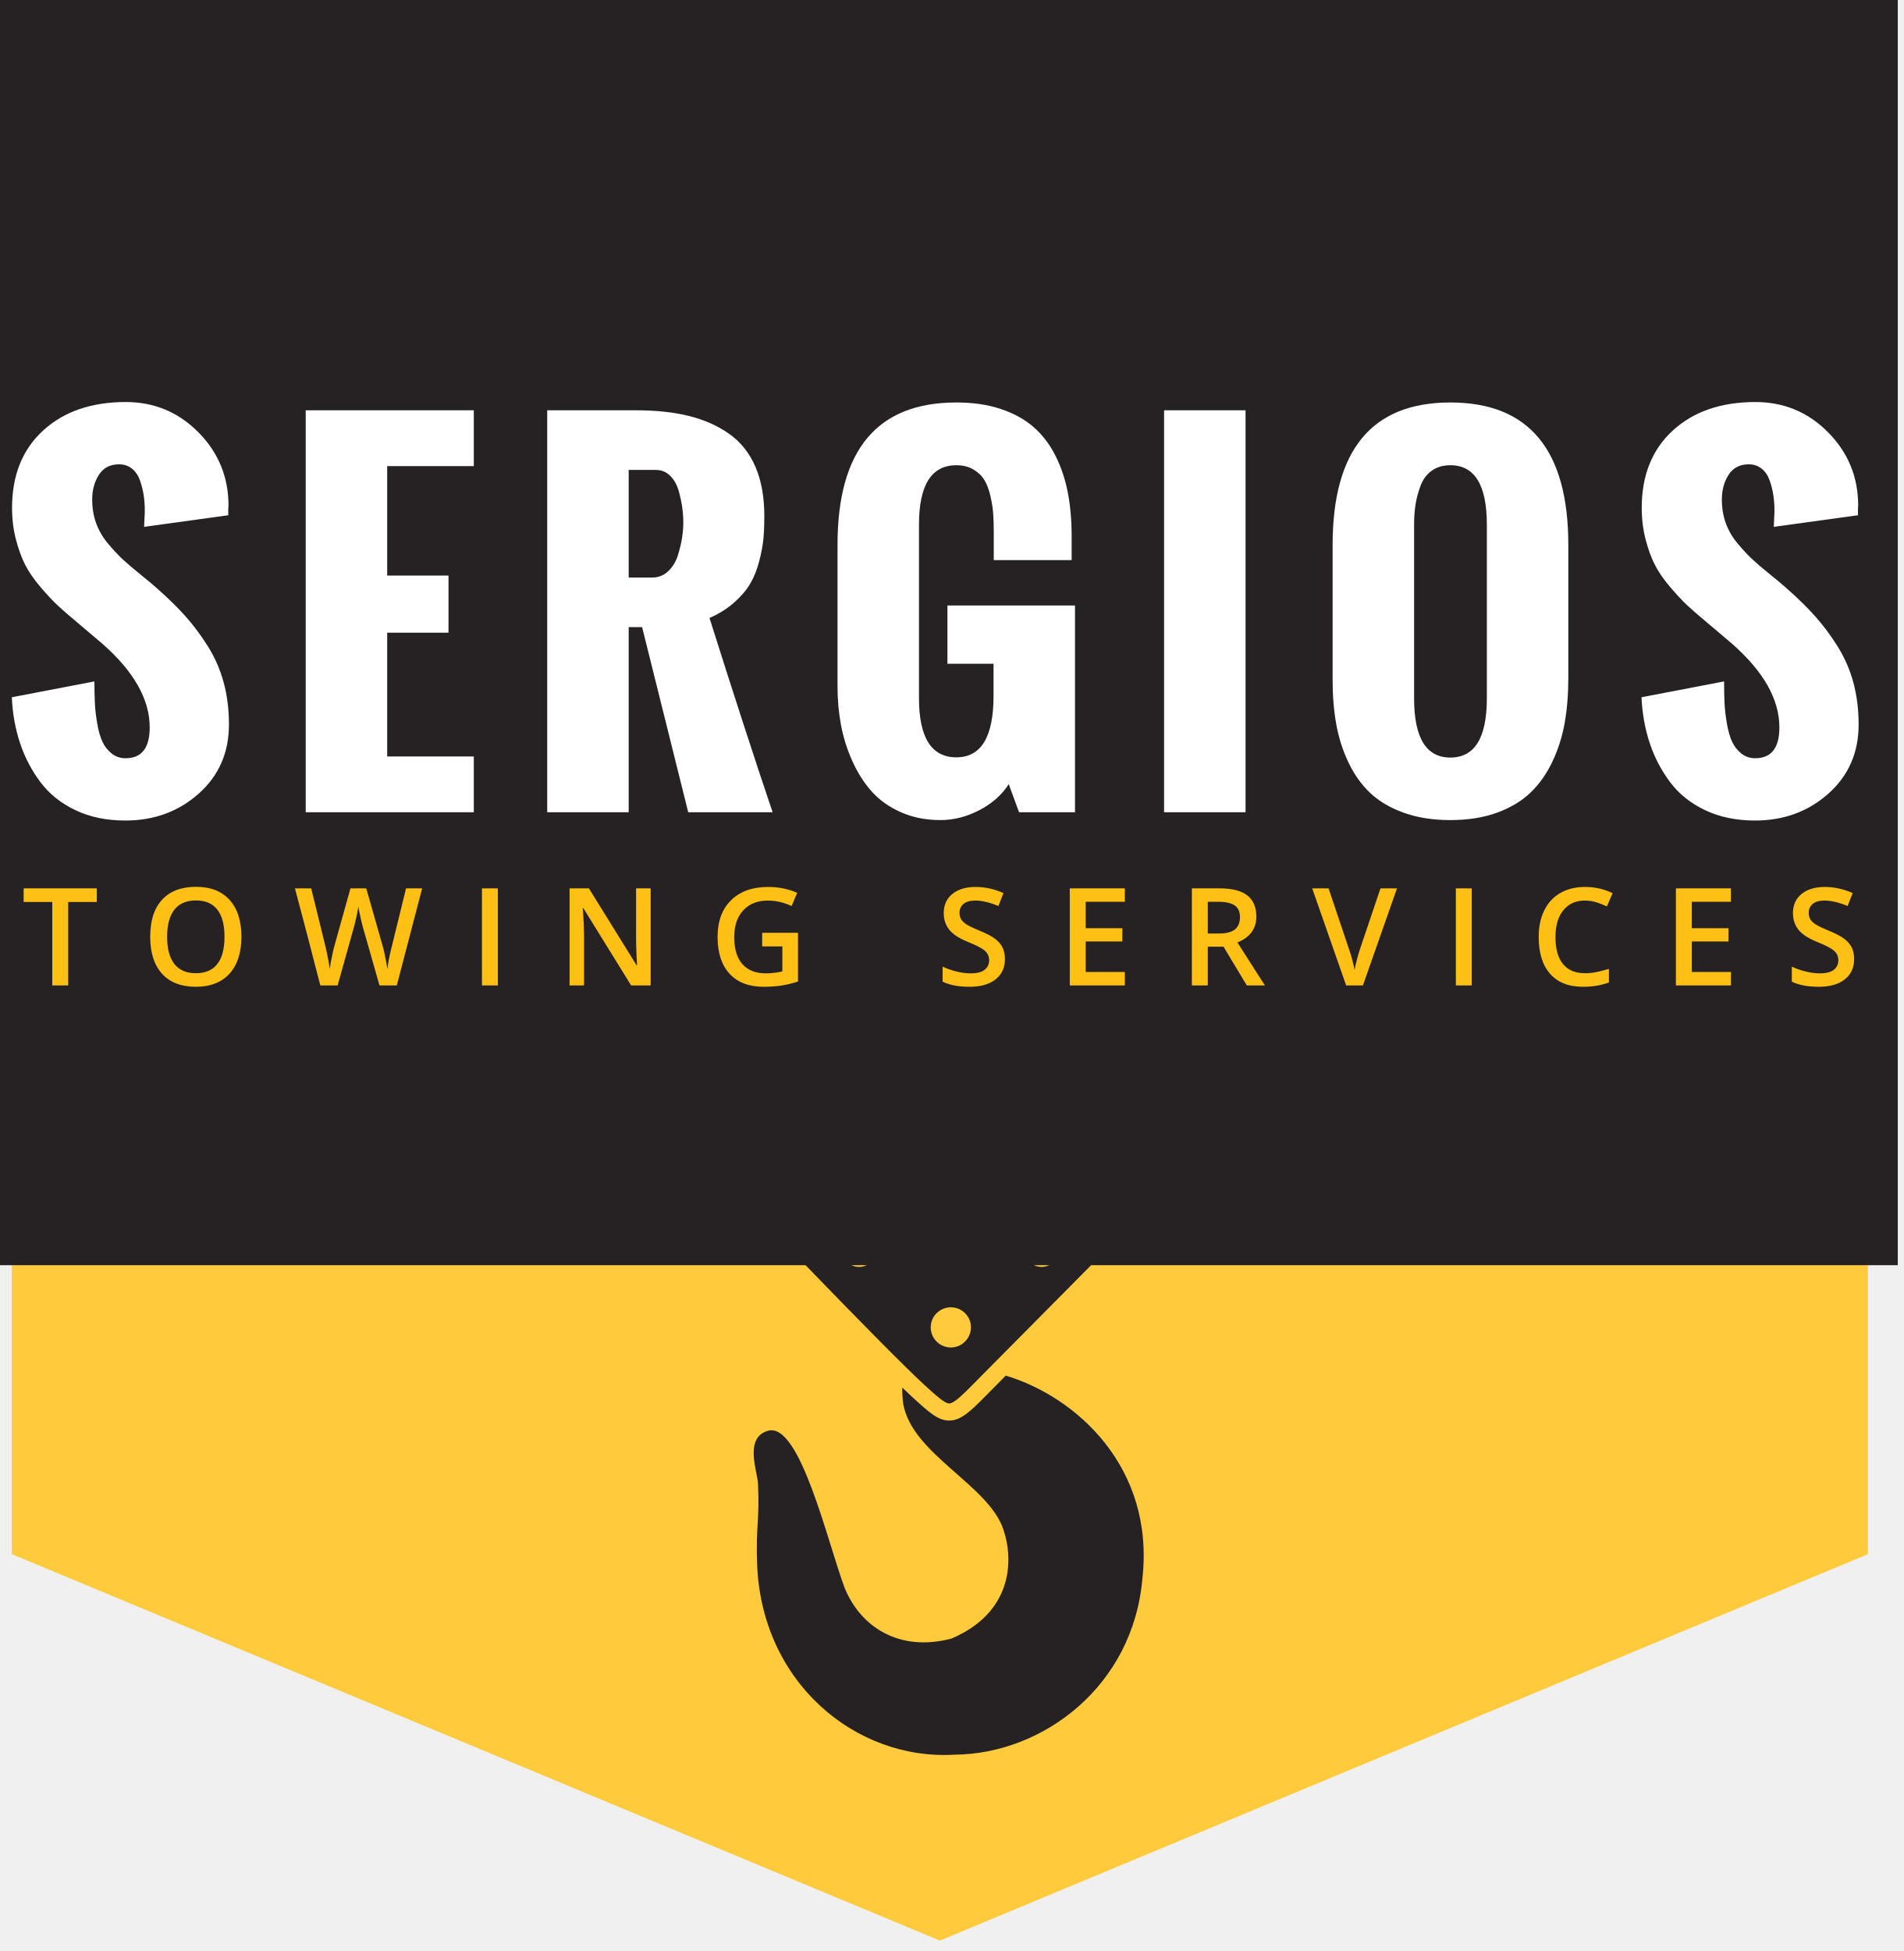
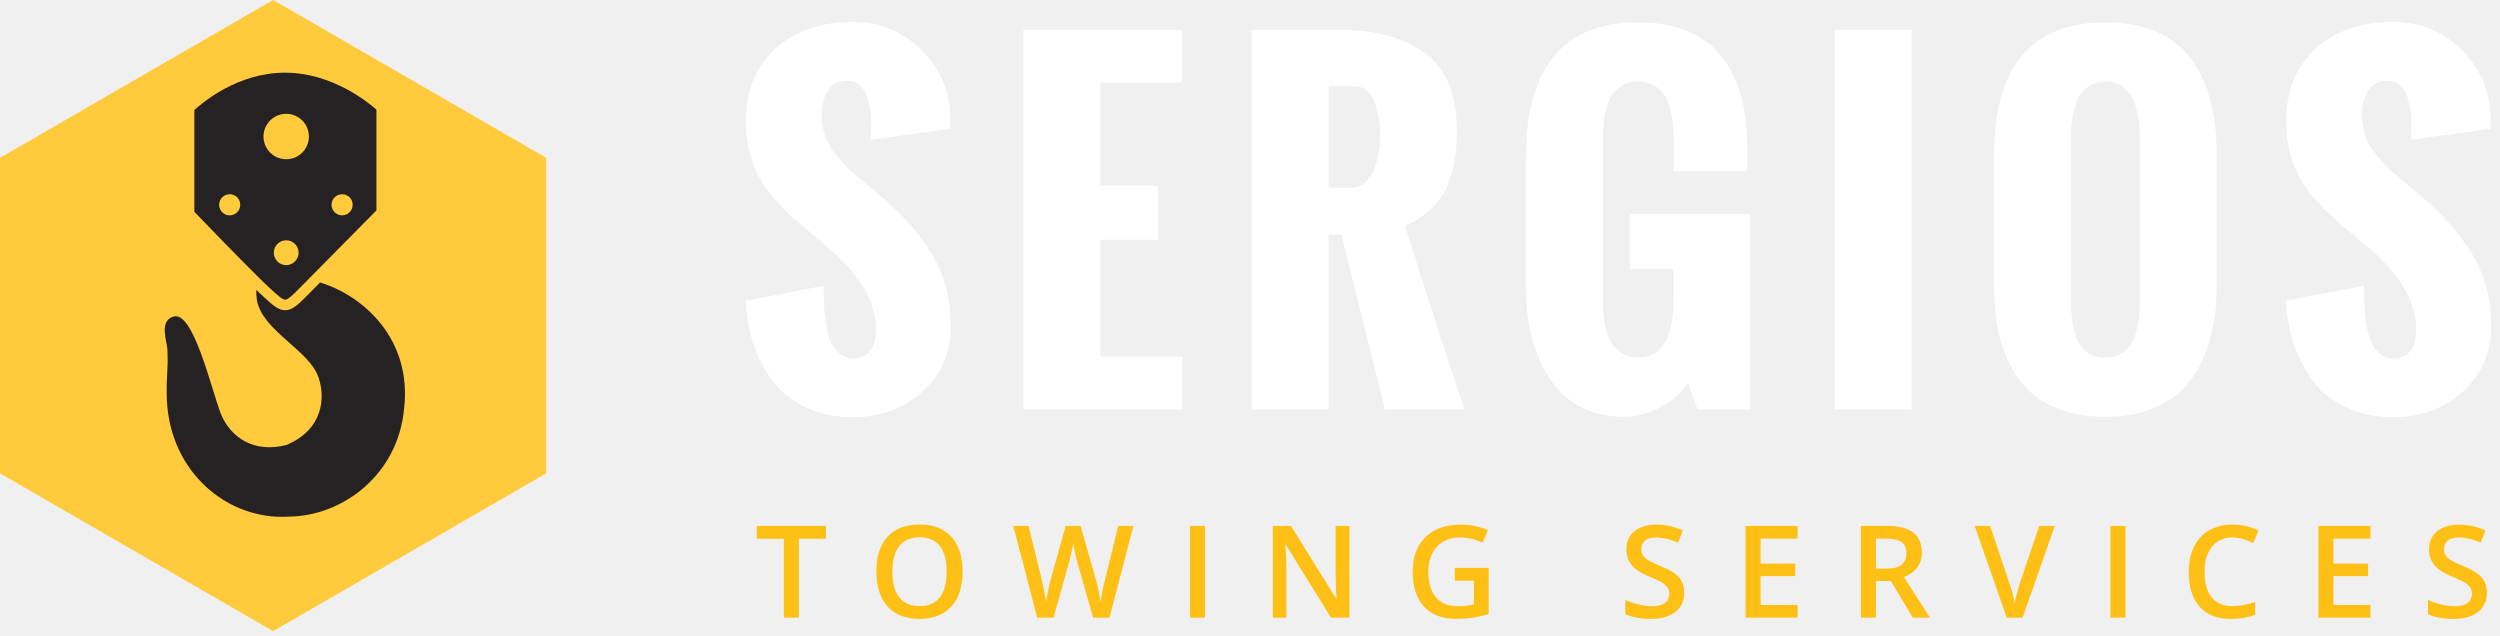
- <svg xmlns="http://www.w3.org/2000/svg" width="161px" height="165px" viewBox="0 0 161 165" version="1.1">
-   <defs />
-   <g id="Home-Page" stroke="none" stroke-width="1" fill="none" fill-rule="evenodd">
-     <g id="Desktop-HD" transform="translate(-253, 0)">
-       <g id="Group" transform="translate(253, -4)">
-         <polygon id="Polygon-1" fill="#FFCB3C" points="79.493 105.314 157.987 110.418 157.987 135.44 79.493 168.121 1 135.44 1 110.418 " />
-         <path d="M85.067,120.339 C84.361,121.052 83.753,121.666 83.325,122.1 C82.076,123.364 81.261,124.14 80.284,124.14 C79.342,124.14 78.587,123.45 77.215,122.2 C76.964,121.97 76.658,121.681 76.313,121.35 C76.306,121.811 76.332,122.283 76.399,122.758 C77.183,127.021 83.625,129.586 84.87,133.366 C85.789,136.093 85.547,140.413 80.485,142.573 C76.019,143.761 72.771,141.547 71.445,138.306 C70.003,134.462 67.672,124.285 64.982,124.996 C62.904,125.556 64.065,128.44 64.112,129.485 C64.257,132.642 63.918,132.918 64.039,136.331 C64.426,146.275 72.351,152.899 80.751,152.396 C88.168,152.335 95.844,146.651 96.626,137.477 C97.663,128.12 91.064,122.138 85.067,120.339 Z M76.56,119.568 C77.211,120.209 77.771,120.748 78.178,121.12 C79.186,122.039 79.903,122.694 80.283,122.694 C80.671,122.694 81.392,121.997 82.292,121.084 C82.589,120.783 82.975,120.395 83.417,119.947 C86.29,117.046 91.681,111.609 92.809,110.473 L92.809,96.678 C91.734,95.718 86.753,91.613 80.248,91.613 C73.725,91.613 68.852,95.768 67.81,96.731 L67.81,110.662 C68.848,111.737 73.628,116.685 76.56,119.568 Z M80.422,117.96 C79.712,117.96 79.104,117.524 78.848,116.907 C78.766,116.707 78.719,116.489 78.719,116.261 C78.719,115.323 79.482,114.561 80.422,114.561 C81.363,114.561 82.125,115.323 82.125,116.261 C82.125,116.534 82.055,116.788 81.94,117.018 C81.659,117.574 81.089,117.96 80.422,117.96 L80.422,117.96 L80.422,117.96 Z M88.098,108.254 C88.899,108.254 89.547,108.901 89.547,109.7 C89.547,110.499 88.899,111.146 88.098,111.146 C87.298,111.146 86.648,110.499 86.648,109.7 C86.648,108.901 87.298,108.254 88.098,108.254 L88.098,108.254 L88.098,108.254 Z M80.422,97.245 C82.144,97.245 83.538,98.638 83.538,100.355 C83.538,102.072 82.144,103.464 80.422,103.464 C78.701,103.464 77.306,102.072 77.306,100.355 C77.306,98.638 78.701,97.245 80.422,97.245 L80.422,97.245 L80.422,97.245 Z M72.662,111.146 C71.861,111.146 71.213,110.499 71.213,109.7 C71.213,108.9 71.861,108.253 72.662,108.253 C73.462,108.253 74.111,108.9 74.111,109.7 C74.111,110.499 73.462,111.146 72.662,111.146 L72.662,111.146 L72.662,111.146 Z" id="Shape" fill="#262223" />
-         <rect id="Rectangle-13" fill="#262223" x="0" y="0" width="160.513" height="111" />
-         <path d="M1,62.969 L7.986,61.628 C7.986,62.32 7.999,62.931 8.024,63.46 C8.049,63.988 8.115,64.565 8.223,65.188 C8.33,65.811 8.475,66.321 8.658,66.718 C8.841,67.114 9.1,67.448 9.434,67.719 C9.769,67.989 10.163,68.125 10.617,68.125 C11.981,68.125 12.662,67.256 12.662,65.518 C12.662,63.139 11.318,60.771 8.63,58.417 L6.49,56.604 C5.809,56.037 5.266,55.565 4.862,55.187 C4.458,54.809 3.982,54.299 3.433,53.657 C2.884,53.015 2.455,52.395 2.145,51.797 C1.836,51.199 1.571,50.478 1.35,49.634 C1.129,48.791 1.019,47.897 1.019,46.952 C1.019,44.195 1.896,42.013 3.65,40.408 C5.405,38.803 7.733,38 10.636,38 C13.047,38 15.098,38.856 16.789,40.569 C18.481,42.281 19.326,44.346 19.326,46.764 L19.307,47.009 L19.307,47.576 L12.189,48.558 C12.189,48.419 12.198,48.202 12.217,47.906 C12.236,47.61 12.246,47.368 12.246,47.179 C12.246,46.726 12.214,46.291 12.151,45.876 C12.088,45.46 11.984,45.045 11.839,44.629 C11.693,44.214 11.469,43.883 11.167,43.638 C10.864,43.392 10.498,43.269 10.068,43.269 C9.311,43.269 8.743,43.565 8.365,44.157 C7.986,44.749 7.797,45.448 7.797,46.254 C7.797,46.959 7.907,47.62 8.128,48.237 C8.349,48.854 8.683,49.43 9.131,49.965 C9.579,50.5 9.993,50.944 10.371,51.296 C10.75,51.649 11.255,52.08 11.886,52.59 C12.517,53.1 12.965,53.475 13.23,53.714 C14.202,54.57 15.022,55.373 15.691,56.122 C16.36,56.871 16.991,57.718 17.584,58.662 C18.178,59.607 18.623,60.627 18.919,61.722 C19.216,62.817 19.364,64.001 19.364,65.273 C19.364,67.653 18.512,69.601 16.808,71.118 C15.104,72.636 13.034,73.394 10.599,73.394 C9.021,73.394 7.62,73.105 6.396,72.525 C5.171,71.946 4.184,71.159 3.433,70.165 C2.682,69.17 2.104,68.068 1.7,66.859 C1.297,65.651 1.063,64.354 1,62.969 L1,62.969 Z M25.857,72.695 L25.857,38.699 L40.075,38.699 L40.075,43.421 L32.748,43.421 L32.748,52.675 L37.935,52.675 L37.935,57.51 L32.748,57.51 L32.748,67.974 L40.075,67.974 L40.075,72.695 L25.857,72.695 Z M53.175,52.845 L55.143,52.845 C55.674,52.845 56.128,52.669 56.507,52.316 C56.885,51.964 57.16,51.517 57.33,50.975 C57.5,50.434 57.62,49.937 57.69,49.483 C57.759,49.03 57.794,48.602 57.794,48.199 C57.794,47.796 57.766,47.381 57.709,46.952 C57.652,46.524 57.551,46.049 57.406,45.526 C57.261,45.004 57.021,44.576 56.686,44.242 C56.352,43.908 55.945,43.742 55.465,43.742 L53.175,43.742 L53.175,52.845 Z M46.283,72.695 L46.283,38.699 L53.78,38.699 C55.484,38.699 56.983,38.859 58.277,39.18 C59.57,39.502 60.703,40.005 61.675,40.691 C62.647,41.378 63.385,42.303 63.89,43.468 C64.395,44.632 64.647,46.027 64.647,47.651 C64.647,48.356 64.622,48.986 64.572,49.54 C64.521,50.094 64.404,50.727 64.221,51.438 C64.038,52.149 63.789,52.779 63.474,53.327 C63.158,53.874 62.704,54.413 62.11,54.942 C61.517,55.47 60.817,55.911 60.009,56.264 C62.054,62.736 63.833,68.213 65.348,72.695 L58.21,72.695 L54.31,57.038 L53.175,57.038 L53.175,72.695 L46.283,72.695 Z M70.837,62.062 L70.837,50.088 C70.837,42.054 74.188,38.038 80.89,38.038 C82.304,38.038 83.562,38.223 84.667,38.595 C85.771,38.966 86.696,39.479 87.44,40.134 C88.185,40.789 88.797,41.595 89.277,42.552 C89.756,43.509 90.103,44.547 90.318,45.668 C90.533,46.789 90.64,48.023 90.64,49.37 L90.64,51.372 L84.052,51.372 L84.052,48.992 C84.052,48.4 84.036,47.881 84.004,47.434 C83.973,46.987 83.894,46.49 83.768,45.942 C83.641,45.394 83.471,44.944 83.256,44.592 C83.042,44.239 82.733,43.943 82.329,43.704 C81.925,43.465 81.445,43.345 80.89,43.345 C78.782,43.345 77.728,45.02 77.728,48.369 L77.728,63.044 C77.728,66.381 78.782,68.049 80.89,68.049 C82.985,68.049 84.033,66.318 84.033,62.855 L84.033,60.136 L80.133,60.136 L80.133,55.206 L90.924,55.206 L90.924,72.695 L86.191,72.695 L85.32,70.316 C84.739,71.222 83.913,71.956 82.84,72.516 C81.767,73.076 80.663,73.356 79.527,73.356 C78.303,73.356 77.189,73.133 76.185,72.686 C75.182,72.239 74.355,71.647 73.705,70.911 C73.055,70.174 72.509,69.308 72.068,68.314 C71.626,67.319 71.31,66.302 71.121,65.263 C70.932,64.225 70.837,63.157 70.837,62.062 L70.837,62.062 Z M98.458,72.695 L98.458,38.699 L105.349,38.699 L105.349,72.695 L98.458,72.695 Z M112.712,61.514 L112.712,50.088 C112.712,42.054 116.032,38.038 122.671,38.038 C129.322,38.038 132.648,42.054 132.648,50.088 L132.648,61.344 C132.648,62.704 132.547,63.96 132.345,65.112 C132.143,66.264 131.799,67.357 131.313,68.389 C130.827,69.422 130.209,70.3 129.458,71.024 C128.707,71.748 127.757,72.318 126.609,72.733 C125.46,73.149 124.147,73.356 122.671,73.356 C121.207,73.356 119.9,73.152 118.752,72.743 C117.603,72.333 116.657,71.779 115.912,71.081 C115.167,70.382 114.552,69.526 114.066,68.512 C113.58,67.498 113.233,66.419 113.025,65.273 C112.817,64.127 112.712,62.874 112.712,61.514 L112.712,61.514 Z M125.757,63.063 L125.757,48.369 C125.757,45.02 124.728,43.345 122.671,43.345 C122.052,43.345 121.528,43.499 121.099,43.808 C120.67,44.116 120.355,44.538 120.153,45.073 C119.951,45.608 119.809,46.137 119.727,46.66 C119.645,47.182 119.604,47.752 119.604,48.369 L119.604,63.063 C119.604,66.4 120.626,68.068 122.671,68.068 C124.728,68.068 125.757,66.4 125.757,63.063 L125.757,63.063 Z M138.838,62.969 L145.824,61.628 C145.824,62.32 145.836,62.931 145.861,63.46 C145.887,63.988 145.953,64.565 146.06,65.188 C146.167,65.811 146.313,66.321 146.496,66.718 C146.679,67.114 146.937,67.448 147.272,67.719 C147.606,67.989 148.001,68.125 148.455,68.125 C149.818,68.125 150.5,67.256 150.5,65.518 C150.5,63.139 149.156,60.771 146.467,58.417 L144.328,56.604 C143.646,56.037 143.104,55.565 142.7,55.187 C142.296,54.809 141.819,54.299 141.27,53.657 C140.721,53.015 140.292,52.395 139.983,51.797 C139.674,51.199 139.409,50.478 139.188,49.634 C138.967,48.791 138.857,47.897 138.857,46.952 C138.857,44.195 139.734,42.013 141.488,40.408 C143.242,38.803 145.571,38 148.474,38 C150.885,38 152.936,38.856 154.627,40.569 C156.318,42.281 157.164,44.346 157.164,46.764 L157.145,47.009 L157.145,47.576 L150.026,48.558 C150.026,48.419 150.036,48.202 150.055,47.906 C150.074,47.61 150.083,47.368 150.083,47.179 C150.083,46.726 150.052,46.291 149.989,45.876 C149.925,45.46 149.821,45.045 149.676,44.629 C149.531,44.214 149.307,43.883 149.004,43.638 C148.701,43.392 148.335,43.269 147.906,43.269 C147.149,43.269 146.581,43.565 146.202,44.157 C145.824,44.749 145.634,45.448 145.634,46.254 C145.634,46.959 145.745,47.62 145.965,48.237 C146.186,48.854 146.521,49.43 146.969,49.965 C147.417,50.5 147.83,50.944 148.209,51.296 C148.588,51.649 149.092,52.08 149.724,52.59 C150.355,53.1 150.803,53.475 151.068,53.714 C152.04,54.57 152.86,55.373 153.529,56.122 C154.198,56.871 154.829,57.718 155.422,58.662 C156.015,59.607 156.46,60.627 156.757,61.722 C157.053,62.817 157.202,64.001 157.202,65.273 C157.202,67.653 156.35,69.601 154.646,71.118 C152.942,72.636 150.872,73.394 148.436,73.394 C146.858,73.394 145.457,73.105 144.233,72.525 C143.009,71.946 142.021,71.159 141.27,70.165 C140.519,69.17 139.942,68.068 139.538,66.859 C139.134,65.651 138.901,64.354 138.838,62.969 L138.838,62.969 Z" id="SERGIOS" fill="#FFFFFF" />
-         <path d="M5.767,87.341 L4.421,87.341 L4.421,80.281 L2,80.281 L2,79.129 L8.188,79.129 L8.188,80.281 L5.767,80.281 L5.767,87.341 Z M20.419,83.224 C20.419,84.561 20.084,85.6 19.414,86.342 C18.744,87.083 17.795,87.454 16.567,87.454 C15.325,87.454 14.371,87.086 13.704,86.35 C13.038,85.614 12.705,84.568 12.705,83.213 C12.705,81.857 13.04,80.816 13.71,80.09 C14.38,79.363 15.336,79 16.579,79 C17.802,79 18.748,79.369 19.416,80.107 C20.085,80.844 20.419,81.883 20.419,83.224 L20.419,83.224 Z M14.135,83.224 C14.135,84.235 14.34,85.002 14.749,85.524 C15.158,86.047 15.764,86.308 16.567,86.308 C17.367,86.308 17.97,86.05 18.378,85.533 C18.785,85.016 18.988,84.246 18.988,83.224 C18.988,82.217 18.787,81.453 18.383,80.932 C17.98,80.412 17.378,80.152 16.579,80.152 C15.772,80.152 15.163,80.412 14.752,80.932 C14.34,81.453 14.135,82.217 14.135,83.224 L14.135,83.224 Z M33.561,87.341 L32.098,87.341 L30.701,82.443 C30.641,82.23 30.566,81.922 30.476,81.519 C30.386,81.117 30.331,80.837 30.313,80.68 C30.275,80.919 30.214,81.23 30.13,81.612 C30.045,81.994 29.975,82.279 29.919,82.466 L28.556,87.341 L27.092,87.341 L26.028,83.23 L24.947,79.129 L26.321,79.129 L27.497,83.915 C27.681,84.683 27.813,85.36 27.892,85.948 C27.933,85.63 27.995,85.274 28.077,84.881 C28.16,84.488 28.235,84.17 28.303,83.926 L29.643,79.129 L30.977,79.129 L32.351,83.949 C32.482,84.394 32.621,85.061 32.768,85.948 C32.824,85.413 32.959,84.731 33.173,83.904 L34.344,79.129 L35.707,79.129 L33.561,87.341 Z M40.764,87.341 L40.764,79.129 L42.11,79.129 L42.11,87.341 L40.764,87.341 Z M55.033,87.341 L53.383,87.341 L49.335,80.797 L49.29,80.797 L49.318,81.163 C49.371,81.859 49.397,82.496 49.397,83.072 L49.397,87.341 L48.175,87.341 L48.175,79.129 L49.808,79.129 L53.845,85.639 L53.879,85.639 C53.871,85.553 53.856,85.24 53.834,84.699 C53.811,84.157 53.8,83.735 53.8,83.432 L53.8,79.129 L55.033,79.129 L55.033,87.341 Z M64.465,82.887 L67.495,82.887 L67.495,87.01 C66.999,87.171 66.523,87.285 66.067,87.353 C65.611,87.42 65.118,87.454 64.589,87.454 C63.343,87.454 62.382,87.086 61.706,86.35 C61.031,85.614 60.693,84.576 60.693,83.235 C60.693,81.913 61.074,80.879 61.836,80.132 C62.598,79.385 63.647,79.011 64.983,79.011 C65.843,79.011 66.657,79.176 67.427,79.506 L66.954,80.623 C66.286,80.316 65.618,80.163 64.95,80.163 C64.071,80.163 63.377,80.438 62.866,80.988 C62.356,81.539 62.1,82.292 62.1,83.247 C62.1,84.25 62.33,85.013 62.79,85.536 C63.25,86.058 63.912,86.319 64.775,86.319 C65.21,86.319 65.676,86.265 66.171,86.156 L66.171,84.039 L64.465,84.039 L64.465,82.887 Z M84.997,85.111 C84.997,85.842 84.732,86.415 84.203,86.83 C83.673,87.246 82.943,87.454 82.012,87.454 C81.081,87.454 80.319,87.31 79.726,87.021 L79.726,85.752 C80.102,85.928 80.501,86.066 80.923,86.167 C81.345,86.269 81.738,86.319 82.102,86.319 C82.635,86.319 83.029,86.218 83.282,86.016 C83.535,85.814 83.662,85.542 83.662,85.201 C83.662,84.894 83.546,84.634 83.313,84.421 C83.08,84.207 82.6,83.954 81.872,83.662 C81.121,83.359 80.592,83.013 80.284,82.623 C79.976,82.234 79.822,81.766 79.822,81.219 C79.822,80.533 80.066,79.994 80.554,79.601 C81.042,79.208 81.697,79.011 82.519,79.011 C83.307,79.011 84.092,79.183 84.873,79.528 L84.445,80.623 C83.713,80.316 83.06,80.163 82.485,80.163 C82.05,80.163 81.72,80.257 81.494,80.446 C81.269,80.636 81.157,80.885 81.157,81.196 C81.157,81.41 81.202,81.592 81.292,81.744 C81.382,81.896 81.53,82.039 81.736,82.174 C81.943,82.309 82.315,82.486 82.851,82.707 C83.456,82.958 83.899,83.192 84.18,83.409 C84.462,83.627 84.668,83.872 84.8,84.145 C84.931,84.419 84.997,84.741 84.997,85.111 L84.997,85.111 Z M95.138,87.341 L90.482,87.341 L90.482,79.129 L95.138,79.129 L95.138,80.264 L91.828,80.264 L91.828,82.499 L94.93,82.499 L94.93,83.623 L91.828,83.623 L91.828,86.201 L95.138,86.201 L95.138,87.341 Z M102.155,82.949 L103.09,82.949 C103.717,82.949 104.171,82.833 104.452,82.601 C104.734,82.368 104.875,82.024 104.875,81.567 C104.875,81.103 104.723,80.769 104.419,80.567 C104.115,80.365 103.657,80.264 103.045,80.264 L102.155,80.264 L102.155,82.949 Z M102.155,84.061 L102.155,87.341 L100.809,87.341 L100.809,79.129 L103.135,79.129 C104.197,79.129 104.984,79.328 105.494,79.725 C106.005,80.122 106.26,80.721 106.26,81.522 C106.26,82.544 105.727,83.273 104.661,83.707 L106.986,87.341 L105.455,87.341 L103.484,84.061 L102.155,84.061 Z M116.762,79.129 L118.158,79.129 L115.275,87.341 L113.857,87.341 L110.985,79.129 L112.37,79.129 L114.087,84.235 C114.177,84.479 114.273,84.792 114.375,85.176 C114.476,85.56 114.542,85.845 114.572,86.033 C114.62,85.748 114.695,85.419 114.797,85.044 C114.898,84.67 114.981,84.392 115.045,84.213 L116.762,79.129 Z M123.137,87.341 L123.137,79.129 L124.482,79.129 L124.482,87.341 L123.137,87.341 Z M134.05,80.163 C133.277,80.163 132.669,80.436 132.226,80.983 C131.783,81.53 131.561,82.284 131.561,83.247 C131.561,84.254 131.774,85.016 132.2,85.533 C132.626,86.05 133.243,86.308 134.05,86.308 C134.399,86.308 134.737,86.273 135.063,86.204 C135.39,86.135 135.73,86.046 136.083,85.937 L136.083,87.089 C135.437,87.332 134.705,87.454 133.887,87.454 C132.682,87.454 131.756,87.09 131.111,86.361 C130.465,85.633 130.142,84.591 130.142,83.235 C130.142,82.382 130.299,81.634 130.612,80.994 C130.926,80.354 131.379,79.863 131.972,79.522 C132.565,79.182 133.262,79.011 134.061,79.011 C134.902,79.011 135.679,79.187 136.392,79.539 L135.908,80.657 C135.63,80.526 135.337,80.411 135.027,80.312 C134.717,80.212 134.392,80.163 134.05,80.163 L134.05,80.163 Z M146.404,87.341 L141.748,87.341 L141.748,79.129 L146.404,79.129 L146.404,80.264 L143.094,80.264 L143.094,82.499 L146.196,82.499 L146.196,83.623 L143.094,83.623 L143.094,86.201 L146.404,86.201 L146.404,87.341 Z M156.822,85.111 C156.822,85.842 156.557,86.415 156.028,86.83 C155.499,87.246 154.769,87.454 153.838,87.454 C152.907,87.454 152.145,87.31 151.552,87.021 L151.552,85.752 C151.927,85.928 152.326,86.066 152.748,86.167 C153.171,86.269 153.564,86.319 153.928,86.319 C154.461,86.319 154.854,86.218 155.108,86.016 C155.361,85.814 155.488,85.542 155.488,85.201 C155.488,84.894 155.371,84.634 155.139,84.421 C154.906,84.207 154.425,83.954 153.697,83.662 C152.946,83.359 152.417,83.013 152.109,82.623 C151.802,82.234 151.648,81.766 151.648,81.219 C151.648,80.533 151.892,79.994 152.38,79.601 C152.868,79.208 153.523,79.011 154.345,79.011 C155.133,79.011 155.917,79.183 156.698,79.528 L156.27,80.623 C155.538,80.316 154.885,80.163 154.311,80.163 C153.875,80.163 153.545,80.257 153.32,80.446 C153.095,80.636 152.982,80.885 152.982,81.196 C152.982,81.41 153.027,81.592 153.117,81.744 C153.207,81.896 153.356,82.039 153.562,82.174 C153.768,82.309 154.14,82.486 154.677,82.707 C155.281,82.958 155.724,83.192 156.006,83.409 C156.287,83.627 156.494,83.872 156.625,84.145 C156.756,84.419 156.822,84.741 156.822,85.111 L156.822,85.111 Z" id="TOWING-SERVICES" fill="#FEC015" />
+ <svg xmlns="http://www.w3.org/2000/svg" width="228" height="58" viewBox="0 0 228 58">
+   <g fill="none">
+     <g id="Group">
+       <path d="M68 27.431l7.119-1.366c0 .705.013 1.327.039 1.866.026.539.093 1.125.203 1.76.109.635.257 1.154.444 1.558.187.404.45.744.791 1.02s.743.414 1.206.414c1.389 0 2.084-.885 2.084-2.655 0-2.424-1.37-4.835-4.11-7.233l-2.18-1.847c-.695-.577-1.248-1.058-1.659-1.443-.412-.385-.897-.904-1.457-1.558s-.997-1.286-1.312-1.895c-.315-.609-.585-1.343-.81-2.203-.225-.859-.338-1.77-.338-2.732 0-2.809.894-5.03 2.682-6.666 1.788-1.635 4.161-2.453 7.119-2.453 2.457 0 4.547.872 6.27 2.616 1.724 1.744 2.585 3.847 2.585 6.31l-.019.25v.577l-7.254 1c0-.141.01-.362.029-.664.019-.301.029-.548.029-.741 0-.462-.032-.904-.096-1.327-.064-.423-.17-.846-.318-1.27-.148-.423-.376-.76-.685-1.01-.309-.25-.682-.375-1.119-.375-.772 0-1.351.301-1.736.904-.386.603-.579 1.315-.579 2.135 0 .718.113 1.391.338 2.02.225.628.566 1.215 1.023 1.76.457.545.878.997 1.264 1.356.386.359.9.798 1.544 1.318.643.519 1.1.901 1.37 1.145.99.872 1.826 1.69 2.508 2.453.682.763 1.325 1.625 1.929 2.587.605.962 1.058 2.001 1.36 3.116.302 1.116.453 2.321.453 3.617 0 2.424-.868 4.408-2.605 5.954-1.736 1.545-3.846 2.318-6.328 2.318-1.608 0-3.036-.295-4.283-.885-1.248-.59-2.254-1.391-3.019-2.405-.765-1.013-1.354-2.135-1.765-3.366-.412-1.231-.65-2.552-.714-3.963zm25.332 9.907v-34.626h14.49v4.809h-7.467v9.426h5.286v4.925h-5.286v10.657h7.467v4.809h-14.49zm27.84-20.218h2.007c.54 0 1.003-.18 1.389-.539.386-.359.666-.814.839-1.366.174-.551.296-1.058.367-1.52.071-.462.106-.898.106-1.308 0-.41-.029-.834-.087-1.27-.058-.436-.161-.92-.309-1.452-.148-.532-.392-.968-.733-1.308-.341-.34-.756-.51-1.244-.51h-2.335v9.272zm-7.023 20.218v-34.626h7.64c1.736 0 3.264.164 4.582.491 1.318.327 2.473.84 3.463 1.539.99.699 1.743 1.642 2.257 2.828.515 1.186.772 2.607.772 4.261 0 .718-.026 1.359-.077 1.924-.051.564-.17 1.209-.357 1.933-.187.725-.441 1.366-.762 1.924-.322.558-.785 1.106-1.389 1.645-.605.539-1.318.987-2.142 1.347 2.084 6.592 3.897 12.17 5.441 16.736h-7.274l-3.975-15.947h-1.158v15.947h-7.023zm25.023-10.83v-12.196c0-8.182 3.415-12.273 10.245-12.273 1.441 0 2.724.189 3.849.567 1.125.378 2.068.901 2.827 1.568.759.667 1.383 1.488 1.871 2.462.489.975.842 2.033 1.061 3.174.219 1.141.328 2.398.328 3.77v2.039h-6.714v-2.424c0-.603-.016-1.132-.048-1.587-.032-.455-.113-.962-.241-1.52-.129-.558-.302-1.016-.521-1.375-.219-.359-.534-.66-.945-.904-.412-.244-.9-.365-1.466-.365-2.148 0-3.222 1.706-3.222 5.117v14.947c0 3.399 1.074 5.098 3.222 5.098 2.135 0 3.203-1.763 3.203-5.29v-2.77h-3.975v-5.021h10.997v17.813h-4.823l-.888-2.424c-.592.923-1.434 1.67-2.527 2.241-1.093.571-2.219.856-3.376.856-1.248 0-2.383-.228-3.405-.683-1.023-.455-1.865-1.058-2.527-1.808-.662-.75-1.219-1.632-1.669-2.645-.45-1.013-.772-2.049-.965-3.107-.193-1.058-.289-2.145-.289-3.261zm28.149 10.83v-34.626h7.023v34.626h-7.023zm14.527-11.388v-11.638c0-8.182 3.383-12.273 10.149-12.273 6.779 0 10.168 4.091 10.168 12.273v11.465c0 1.385-.103 2.664-.309 3.838-.206 1.173-.556 2.286-1.052 3.338-.495 1.052-1.125 1.946-1.891 2.684-.765.737-1.733 1.318-2.904 1.741-1.17.423-2.508.635-4.013.635-1.492 0-2.823-.208-3.994-.625-1.17-.417-2.135-.981-2.894-1.693-.759-.712-1.386-1.584-1.881-2.616-.495-1.032-.849-2.132-1.061-3.299-.212-1.167-.318-2.443-.318-3.828zm13.293 1.577v-14.966c0-3.411-1.048-5.117-3.145-5.117-.63 0-1.164.157-1.601.471-.437.314-.759.744-.965 1.289-.206.545-.351 1.084-.434 1.616-.084.532-.125 1.113-.125 1.741v14.966c0 3.399 1.042 5.098 3.126 5.098 2.097 0 3.145-1.699 3.145-5.098zm13.331-.096l7.119-1.366c0 .705.013 1.327.039 1.866.026.539.093 1.125.203 1.76.109.635.257 1.154.444 1.558.187.404.45.744.791 1.02s.743.414 1.206.414c1.389 0 2.084-.885 2.084-2.655 0-2.424-1.37-4.835-4.11-7.233l-2.18-1.847c-.695-.577-1.248-1.058-1.659-1.443-.412-.385-.897-.904-1.457-1.558s-.997-1.286-1.312-1.895c-.315-.609-.585-1.343-.81-2.203-.225-.859-.338-1.77-.338-2.732 0-2.809.894-5.03 2.682-6.666 1.788-1.635 4.161-2.453 7.119-2.453 2.457 0 4.547.872 6.27 2.616 1.724 1.744 2.585 3.847 2.585 6.31l-.019.25v.577l-7.254 1c0-.141.01-.362.029-.664.019-.301.029-.548.029-.741 0-.462-.032-.904-.096-1.327-.064-.423-.17-.846-.318-1.27-.148-.423-.376-.76-.685-1.01-.309-.25-.682-.375-1.119-.375-.772 0-1.351.301-1.736.904-.386.603-.579 1.315-.579 2.135 0 .718.113 1.391.338 2.02.225.628.566 1.215 1.023 1.76.457.545.878.997 1.264 1.356.386.359.9.798 1.544 1.318.643.519 1.1.901 1.37 1.145.99.872 1.826 1.69 2.508 2.453.682.763 1.325 1.625 1.929 2.587.605.962 1.058 2.001 1.36 3.116.302 1.116.453 2.321.453 3.617 0 2.424-.868 4.408-2.605 5.954-1.736 1.545-3.846 2.318-6.328 2.318-1.608 0-3.036-.295-4.283-.885-1.248-.59-2.254-1.391-3.019-2.405-.765-1.013-1.354-2.135-1.765-3.366-.412-1.231-.65-2.552-.714-3.963z" fill="#fff" />
+       <path d="M72.858 56.329h-1.371v-7.192h-2.467v-1.173h6.306v1.173h-2.467v7.192zm14.932-4.194c0 1.362-.341 2.42-1.024 3.175-.683.755-1.65 1.133-2.901 1.133-1.266 0-2.239-.375-2.918-1.124-.679-.749-1.019-1.815-1.019-3.195 0-1.381.341-2.441 1.024-3.181.683-.74 1.657-1.11 2.924-1.11 1.247 0 2.211.376 2.892 1.127s1.021 1.81 1.021 3.175zm-6.404 0c0 1.03.208 1.811.625 2.343.417.532 1.035.798 1.853.798.815 0 1.43-.263 1.845-.79.415-.526.623-1.31.623-2.351 0-1.026-.206-1.804-.617-2.334-.411-.53-1.024-.795-1.839-.795-.822 0-1.443.265-1.862.795-.419.53-.628 1.308-.628 2.334zm19.798 4.194h-1.492l-1.423-4.989c-.061-.217-.138-.531-.23-.941-.092-.41-.147-.695-.166-.855-.038.244-.1.561-.186.95-.086.389-.158.679-.215.87l-1.389 4.966h-1.492l-1.085-4.188-1.102-4.176h1.4l1.199 4.874c.187.782.321 1.472.402 2.071.042-.324.105-.687.189-1.087.084-.4.161-.725.23-.973l1.366-4.886h1.36l1.4 4.909c.134.454.275 1.133.425 2.037.057-.545.195-1.24.413-2.083l1.194-4.863h1.389l-2.186 8.364zm7.34 0v-8.364h1.371v8.364h-1.371zm14.542 0h-1.681l-4.126-6.665h-.046l.029.372c.054.709.08 1.358.08 1.945v4.348h-1.245v-8.364h1.664l4.114 6.631h.034l-.046-.958c-.023-.551-.034-.981-.034-1.29v-4.382h1.257v8.364zm9.613-4.537h3.087v4.199c-.505.164-.99.28-1.455.349-.465.069-.967.103-1.506.103-1.27 0-2.249-.375-2.938-1.124-.689-.749-1.033-1.807-1.033-3.172 0-1.346.388-2.4 1.165-3.161.777-.761 1.846-1.141 3.208-1.141.876 0 1.706.168 2.49.503l-.482 1.139c-.681-.313-1.362-.469-2.043-.469-.895 0-1.603.28-2.123.841-.52.561-.78 1.327-.78 2.3 0 1.022.234 1.799.703 2.331s1.143.798 2.023.798c.444 0 .918-.055 1.423-.166v-2.157h-1.739v-1.173zm20.924 2.266c0 .744-.27 1.327-.809 1.751-.539.423-1.283.635-2.232.635-.949 0-1.725-.147-2.33-.441v-1.293c.383.179.789.32 1.219.423.43.103.831.154 1.202.154.543 0 .944-.103 1.202-.309.258-.206.387-.482.387-.83 0-.313-.119-.578-.356-.795-.237-.217-.727-.475-1.469-.772-.765-.309-1.304-.662-1.618-1.058-.314-.397-.471-.873-.471-1.43 0-.698.249-1.247.746-1.648.497-.4 1.165-.601 2.003-.601.803 0 1.603.175 2.399.526l-.436 1.116c-.746-.313-1.412-.469-1.997-.469-.444 0-.78.096-1.01.289-.23.193-.344.447-.344.764 0 .217.046.403.138.558.092.154.243.3.453.438.21.137.589.318 1.136.544.616.256 1.067.494 1.354.715.287.221.497.471.631.749s.201.606.201.984zm10.336 2.271h-4.745v-8.364h4.745v1.156h-3.374v2.277h3.162v1.144h-3.162v2.626h3.374v1.161zm7.151-4.474h.953c.639 0 1.102-.118 1.389-.355.287-.236.43-.587.43-1.053 0-.473-.155-.812-.465-1.018-.31-.206-.777-.309-1.4-.309h-.907v2.735zm0 1.133v3.341h-1.371v-8.364h2.37c1.083 0 1.884.202 2.404.606.52.404.78 1.015.78 1.831 0 1.041-.543 1.783-1.63 2.226l2.37 3.702h-1.561l-2.008-3.341h-1.354zm14.886-5.023h1.423l-2.938 8.364h-1.446l-2.926-8.364h1.412l1.75 5.201c.092.248.189.567.293.958.103.391.17.682.201.872.05-.29.126-.626.23-1.007.103-.381.187-.664.252-.847l1.75-5.178zm6.497 8.364v-8.364h1.371v8.364h-1.371zm11.122-7.312c-.788 0-1.408.278-1.859.835-.451.557-.677 1.325-.677 2.306 0 1.026.217 1.802.651 2.329.434.526 1.063.79 1.885.79.356 0 .7-.035 1.033-.106.333-.071.679-.161 1.039-.272v1.173c-.658.248-1.404.372-2.238.372-1.228 0-2.171-.371-2.829-1.113-.658-.742-.987-1.803-.987-3.184 0-.87.16-1.631.479-2.283.319-.652.781-1.152 1.386-1.499.604-.347 1.314-.521 2.129-.521.857 0 1.649.179 2.376.538l-.493 1.139c-.283-.133-.582-.251-.898-.352-.316-.101-.647-.152-.996-.152zm12.591 7.312h-4.745v-8.364h4.745v1.156h-3.374v2.277h3.162v1.144h-3.162v2.626h3.374v1.161zm10.617-2.271c0 .744-.27 1.327-.809 1.751-.539.423-1.283.635-2.232.635-.949 0-1.725-.147-2.33-.441v-1.293c.383.179.789.32 1.219.423.43.103.831.154 1.202.154.543 0 .944-.103 1.202-.309.258-.206.387-.482.387-.83 0-.313-.119-.578-.356-.795-.237-.217-.727-.475-1.469-.772-.765-.309-1.304-.662-1.618-1.058-.314-.397-.471-.873-.471-1.43 0-.698.249-1.247.746-1.648.497-.4 1.165-.601 2.003-.601.803 0 1.603.175 2.399.526l-.436 1.116c-.746-.313-1.412-.469-1.997-.469-.444 0-.78.096-1.01.289-.23.193-.344.447-.344.764 0 .217.046.403.138.558.092.154.243.3.453.438.21.137.589.318 1.136.544.616.256 1.067.494 1.354.715.287.221.497.471.631.749s.201.606.201.984z" fill="#FEC015" />
+     </g>
+     <g>
+       <path fill="#FFCB3C" d="M24.905 0l24.905 14.39v28.781l-24.905 14.39-24.905-14.39v-28.781z" />
+       <g fill="#262223">
+         <path d="M29.188 25.763l-1.158 1.173c-.83.842-1.371 1.359-2.02 1.359-.626 0-1.128-.459-2.039-1.292l-.599-.567c-.005.307.012.622.057.938.521 2.84 4.799 4.549 5.626 7.066.611 1.817.45 4.695-2.913 6.134-2.966.791-5.124-.684-6.005-2.842-.958-2.561-2.506-9.34-4.293-8.866-1.38.373-.609 2.294-.577 2.991.096 2.103-.129 2.287-.049 4.56.257 6.624 5.521 11.036 11.101 10.701 4.926-.041 10.025-3.827 10.544-9.938.689-6.234-3.694-10.219-7.677-11.417zM23.537 25.25c.432.427.804.786 1.075 1.033.669.612 1.146 1.049 1.398 1.049.258 0 .737-.464 1.334-1.072l.747-.758c1.909-1.933 5.489-5.555 6.239-6.311v-9.19c-.714-.639-4.023-3.374-8.344-3.374-4.333 0-7.57 2.768-8.262 3.409v9.28c.689.716 3.864 4.012 5.812 5.933zm2.565-1.072c-.472 0-.876-.29-1.046-.702-.055-.133-.086-.278-.086-.43 0-.625.507-1.132 1.131-1.132.625 0 1.131.507 1.131 1.132 0 .182-.046.352-.123.505-.186.37-.565.627-1.008.627zm5.098-6.465c.532 0 .962.431.962.963s-.431.963-.962.963c-.532 0-.963-.431-.963-.963s.431-.963.963-.963zm-5.098-7.333c1.144 0 2.07.928 2.07 2.072 0 1.144-.926 2.07-2.07 2.07-1.143 0-2.07-.927-2.07-2.07 0-1.144.926-2.072 2.07-2.072zm-5.155 9.26c-.532 0-.962-.431-.962-.963s.431-.963.962-.963c.532 0 .963.431.963.963s-.431.963-.963.963z" />
      </g>
    </g>
  </g>
</svg>
